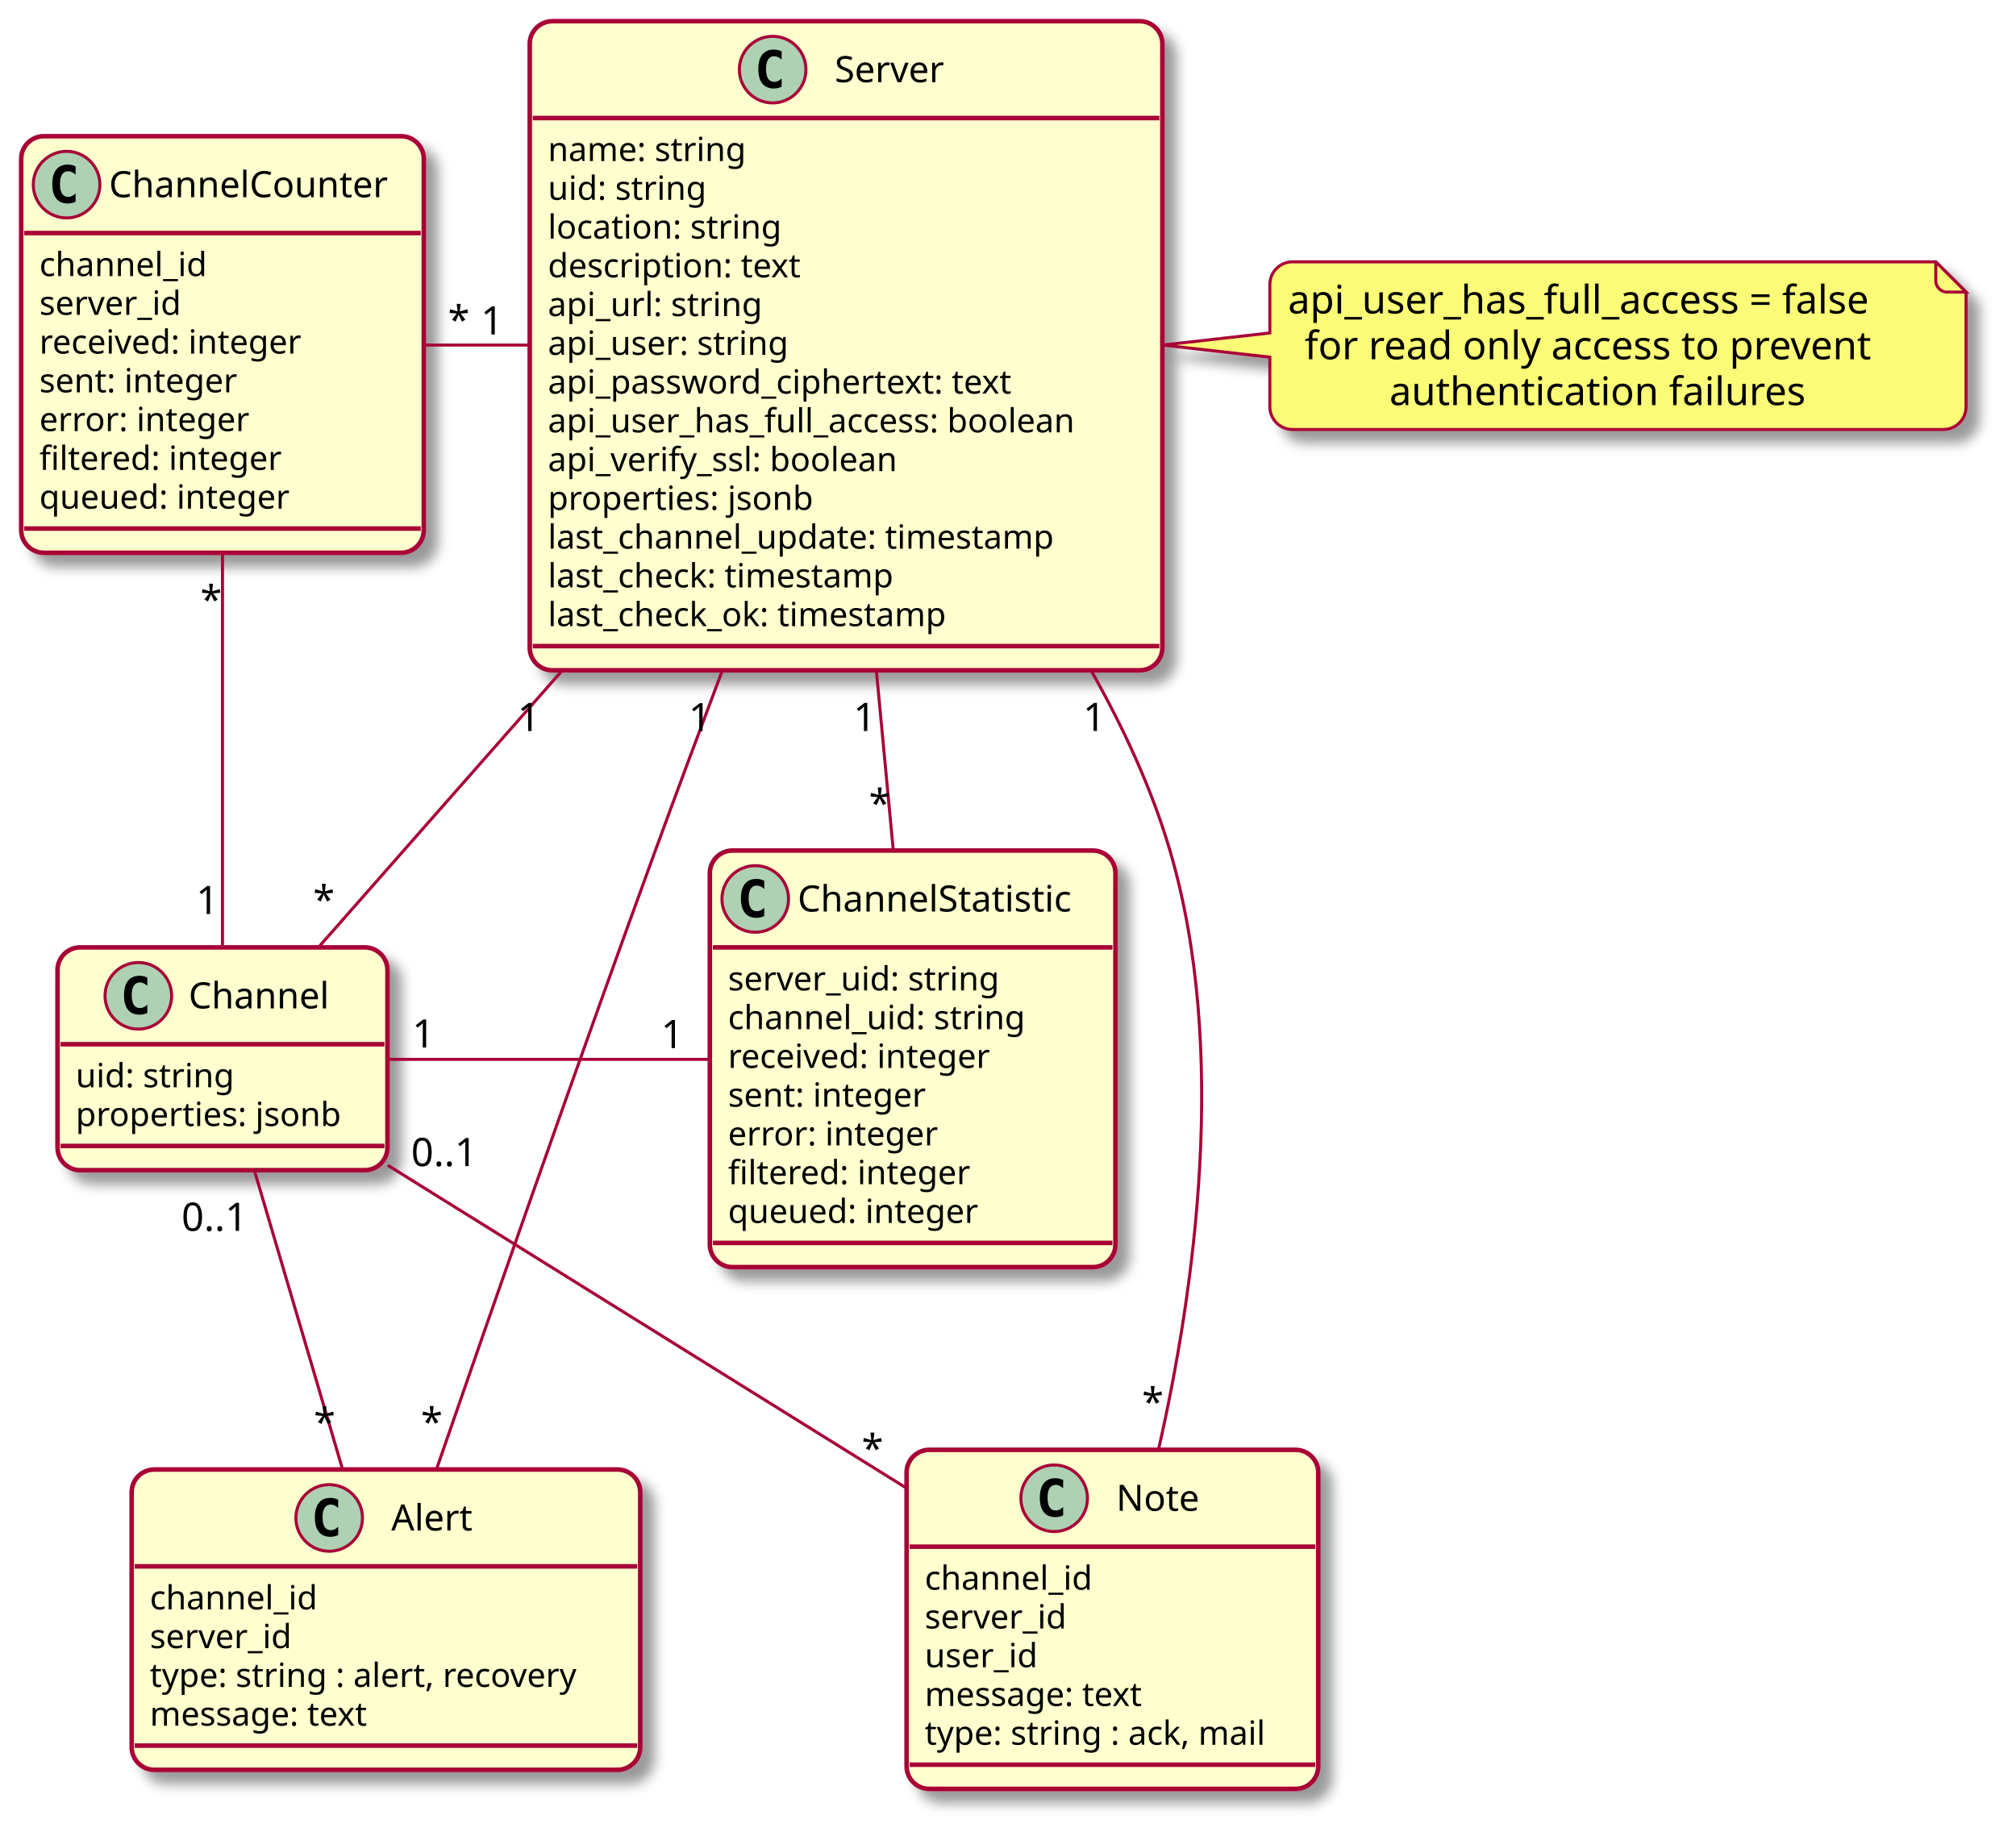
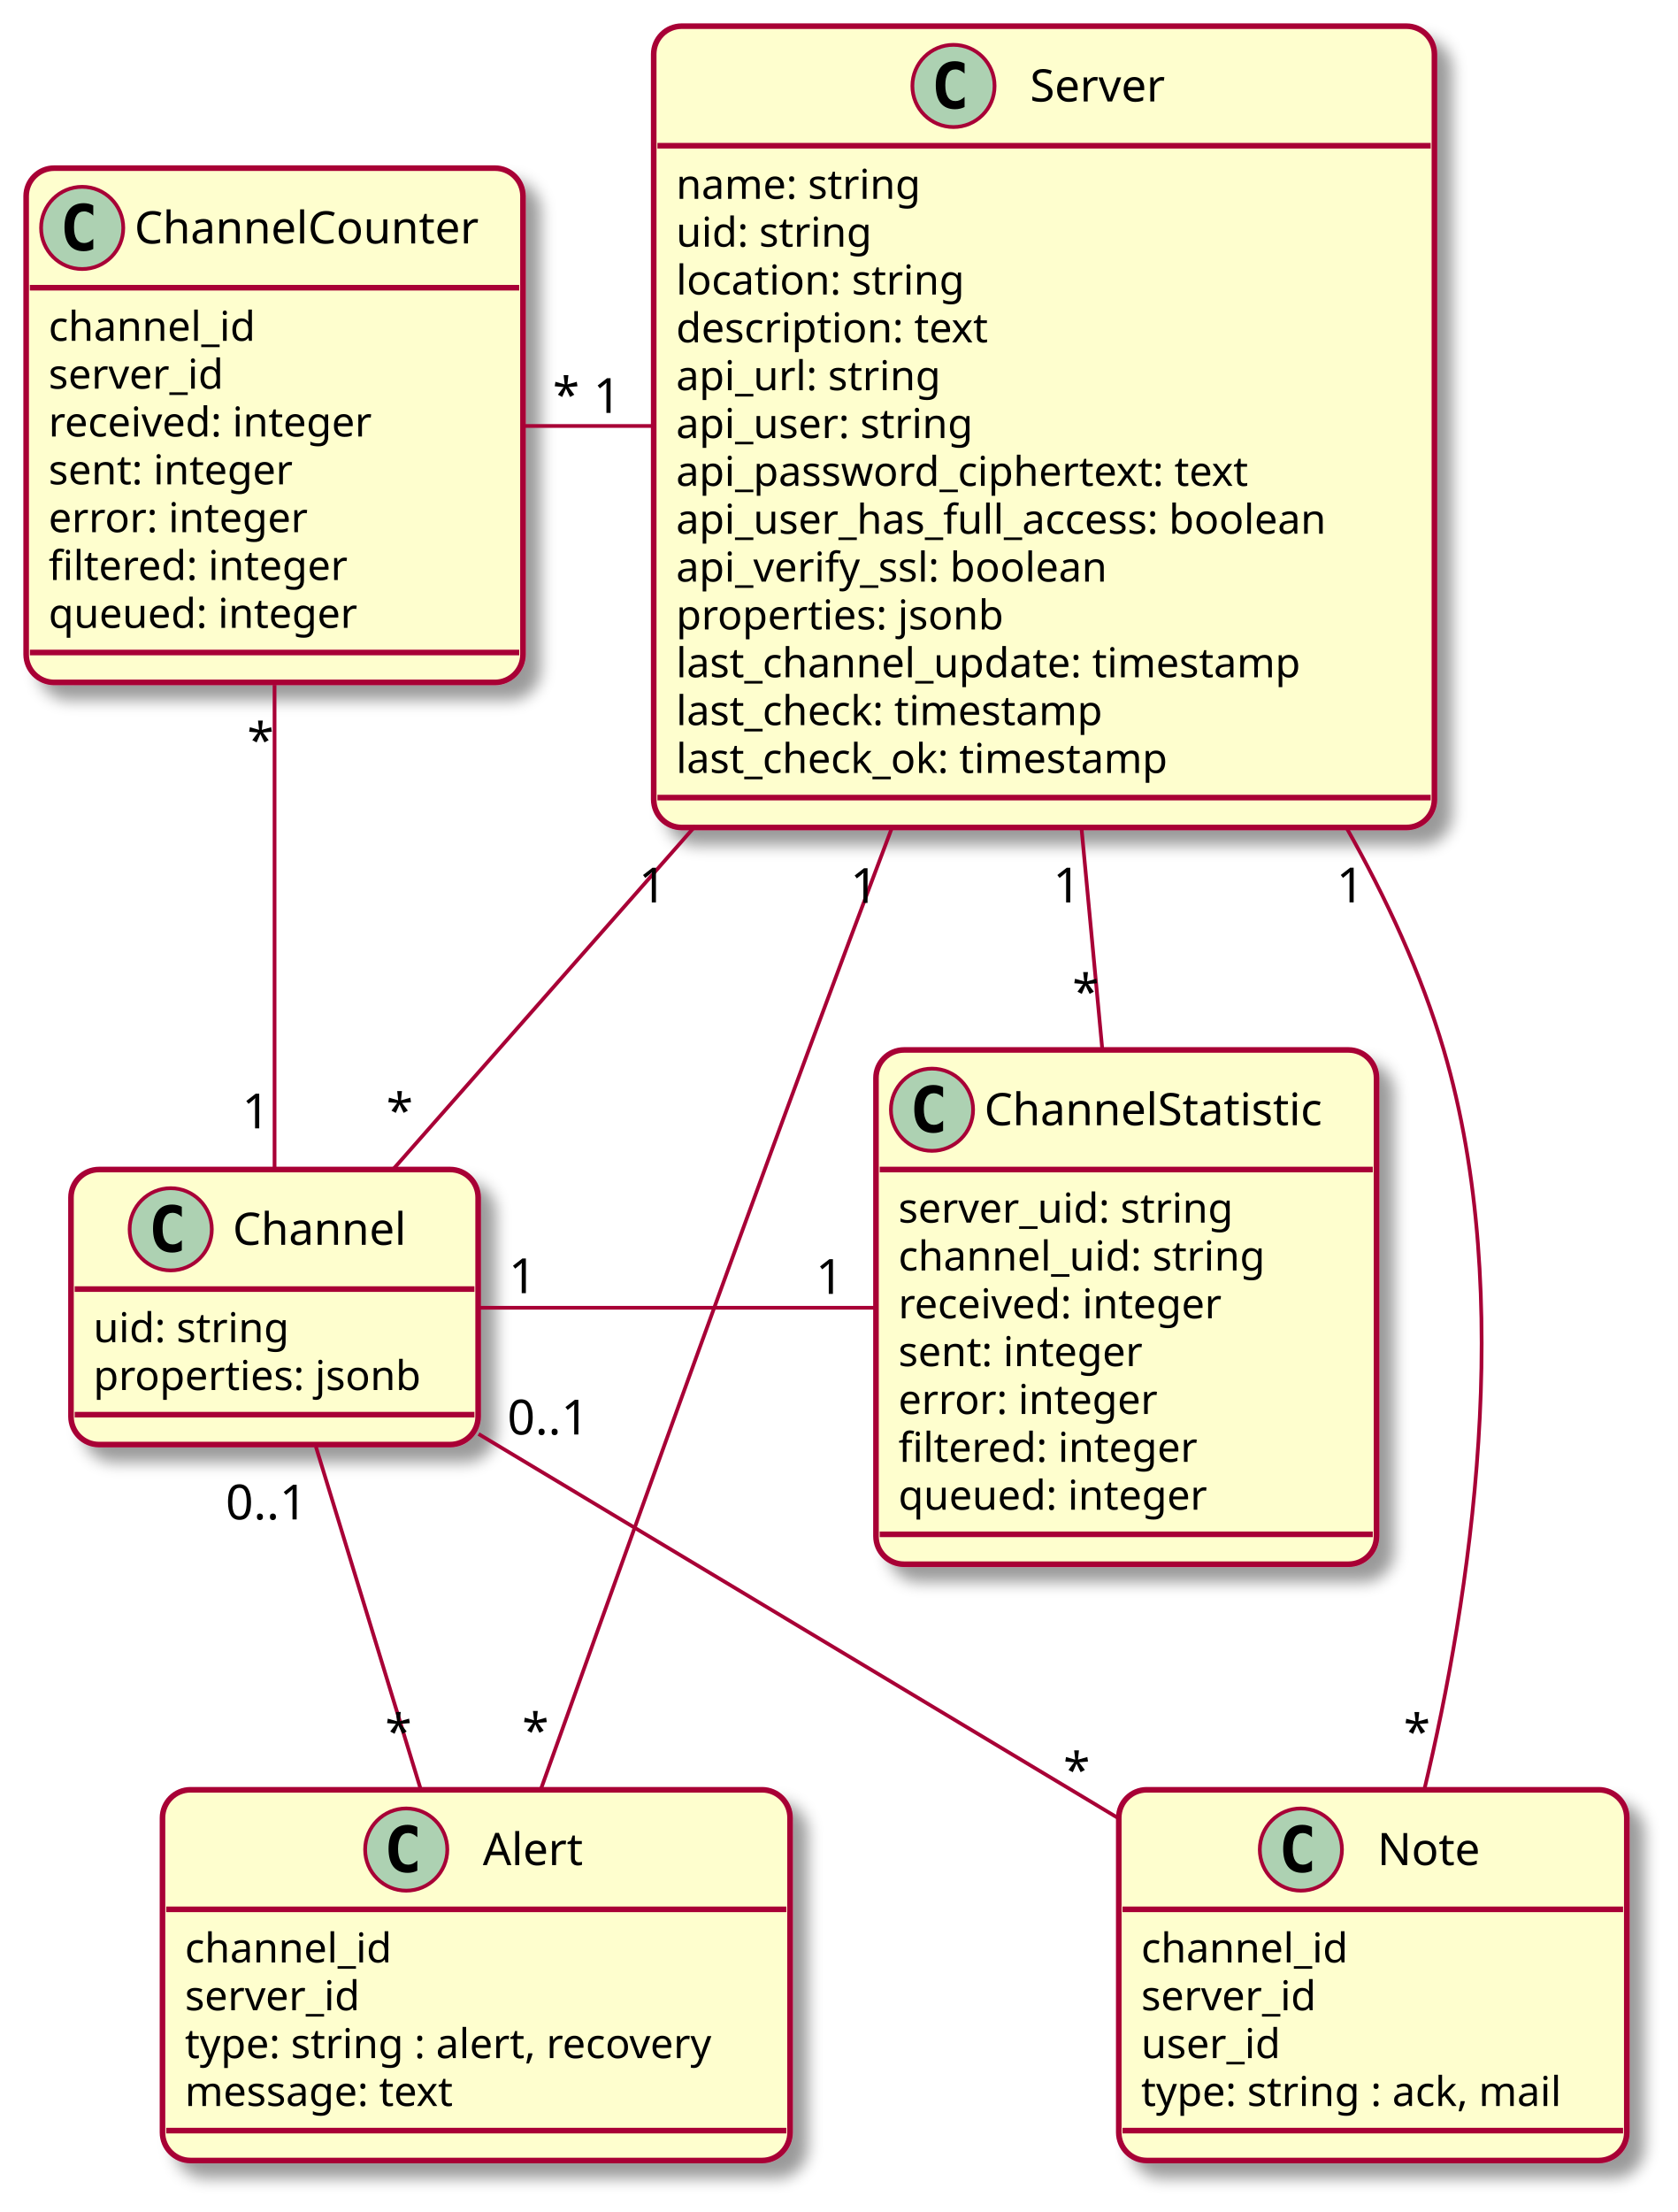
- <svg xmlns="http://www.w3.org/2000/svg" contentScriptType="application/ecmascript" contentStyleType="text/css" height="605px" preserveAspectRatio="none" style="width:666px;height:605px;background:#FFFFFF;" version="1.1" viewBox="0 0 666 605" width="666px" zoomAndPan="magnify">
+ <svg xmlns="http://www.w3.org/2000/svg" contentScriptType="application/ecmascript" contentStyleType="text/css" height="592px" preserveAspectRatio="none" style="width:449px;height:592px;background:#FFFFFF;" version="1.1" viewBox="0 0 449 592" width="449px" zoomAndPan="magnify">
  <defs>
-     <filter height="300%" id="f7krjicmjsrvx" width="300%" x="-1" y="-1">
+     <filter height="300%" id="fnaia43m2kgz9" width="300%" x="-1" y="-1">
      <feGaussianBlur result="blurOut" stdDeviation="2.0" />
      <feColorMatrix in="blurOut" result="blurOut2" type="matrix" values="0 0 0 0 0 0 0 0 0 0 0 0 0 0 0 0 0 0 .4 0" />
      <feOffset dx="4.0" dy="4.0" in="blurOut2" result="blurOut3" />
      <feBlend in="SourceGraphic" in2="blurOut3" mode="normal" />
    </filter>
  </defs>
  <g>
-     <rect codeLine="5" fill="#FEFECE" filter="url(#f7krjicmjsrvx)" height="214.461" id="Server" rx="7.5" ry="7.5" style="stroke:#A80036;stroke-width:1.5;" width="209" x="175" y="7" />
+     <rect codeLine="5" fill="#FEFECE" filter="url(#fnaia43m2kgz9)" height="214.461" id="Server" rx="7.5" ry="7.5" style="stroke:#A80036;stroke-width:1.5;" width="209" x="175" y="7" />
    <ellipse cx="255.25" cy="23" fill="#ADD1B2" rx="11" ry="11" style="stroke:#A80036;stroke-width:1.0;" />
    <path d="M258.219,28.641 Q257.641,28.938 257,29.078 Q256.359,29.234 255.656,29.234 Q253.156,29.234 251.828,27.594 Q250.516,25.938 250.516,22.812 Q250.516,19.688 251.828,18.031 Q253.156,16.375 255.656,16.375 Q256.359,16.375 257,16.531 Q257.656,16.688 258.219,16.984 L258.219,19.703 Q257.594,19.125 257,18.859 Q256.406,18.578 255.781,18.578 Q254.438,18.578 253.75,19.656 Q253.062,20.719 253.062,22.812 Q253.062,24.906 253.75,25.984 Q254.438,27.047 255.781,27.047 Q256.406,27.047 257,26.781 Q257.594,26.5 258.219,25.922 L258.219,28.641 Z " fill="#000000" />
    <text fill="#000000" font-family="sans-serif" font-size="12" lengthAdjust="spacing" textLength="40" x="275.75" y="27.154">Server</text>
    <line style="stroke:#A80036;stroke-width:1.5;" x1="176" x2="383" y1="39" y2="39" />
    <text fill="#000000" font-family="sans-serif" font-size="11" lengthAdjust="spacing" textLength="72" x="181" y="53.21">name: string</text>
    <text fill="#000000" font-family="sans-serif" font-size="11" lengthAdjust="spacing" textLength="57" x="181" y="66.015">uid: string</text>
    <text fill="#000000" font-family="sans-serif" font-size="11" lengthAdjust="spacing" textLength="84" x="181" y="78.82">location: string</text>
    <text fill="#000000" font-family="sans-serif" font-size="11" lengthAdjust="spacing" textLength="91" x="181" y="91.624">description: text</text>
    <text fill="#000000" font-family="sans-serif" font-size="11" lengthAdjust="spacing" textLength="78" x="181" y="104.429">api_url: string</text>
    <text fill="#000000" font-family="sans-serif" font-size="11" lengthAdjust="spacing" textLength="89" x="181" y="117.234">api_user: string</text>
    <text fill="#000000" font-family="sans-serif" font-size="11" lengthAdjust="spacing" textLength="169" x="181" y="130.039">api_password_ciphertext: text</text>
    <text fill="#000000" font-family="sans-serif" font-size="11" lengthAdjust="spacing" textLength="197" x="181" y="142.843">api_user_has_full_access: boolean</text>
    <text fill="#000000" font-family="sans-serif" font-size="11" lengthAdjust="spacing" textLength="129" x="181" y="155.648">api_verify_ssl: boolean</text>
    <text fill="#000000" font-family="sans-serif" font-size="11" lengthAdjust="spacing" textLength="97" x="181" y="168.453">properties: jsonb</text>
    <text fill="#000000" font-family="sans-serif" font-size="11" lengthAdjust="spacing" textLength="184" x="181" y="181.257">last_channel_update: timestamp</text>
    <text fill="#000000" font-family="sans-serif" font-size="11" lengthAdjust="spacing" textLength="127" x="181" y="194.062">last_check: timestamp</text>
    <text fill="#000000" font-family="sans-serif" font-size="11" lengthAdjust="spacing" textLength="146" x="181" y="206.867">last_check_ok: timestamp</text>
    <line style="stroke:#A80036;stroke-width:1.5;" x1="176" x2="383" y1="213.461" y2="213.461" />
-     <path d="M419.5,94 L419.5,110 L384.09,114 L419.5,118 L419.5,134.398 A7.5,7.5 0 0 0 427,141.898 L642,141.898 A7.5,7.5 0 0 0 649.5,134.398 L649.5,96.5 L639.5,86.5 L427,86.5 A7.5,7.5 0 0 0 419.5,94 " fill="#FBFB77" filter="url(#f7krjicmjsrvx)" style="stroke:#A80036;stroke-width:1.0;" />
-     <path d="M639.5,86.5 L639.5,92.75 A3.75,3.75 0 0 0 643.25,96.5 L649.5,96.5 L639.5,86.5 " fill="#FBFB77" style="stroke:#A80036;stroke-width:1.0;" />
-     <text fill="#000000" font-family="sans-serif" font-size="13" lengthAdjust="spacing" textLength="209" x="425.5" y="103.567">api_user_has_full_access = false</text>
-     <text fill="#000000" font-family="sans-serif" font-size="13" lengthAdjust="spacing" textLength="198" x="431" y="118.7">for read only access to prevent</text>
-     <text fill="#000000" font-family="sans-serif" font-size="13" lengthAdjust="spacing" textLength="142" x="459" y="133.833">authentication failures</text>
-     <rect codeLine="26" fill="#FEFECE" filter="url(#f7krjicmjsrvx)" height="73.609" id="Channel" rx="7.5" ry="7.5" style="stroke:#A80036;stroke-width:1.5;" width="109" x="19" y="313" />
+     <rect codeLine="21" fill="#FEFECE" filter="url(#fnaia43m2kgz9)" height="73.609" id="Channel" rx="7.5" ry="7.5" style="stroke:#A80036;stroke-width:1.5;" width="109" x="19" y="313" />
    <ellipse cx="45.7" cy="329" fill="#ADD1B2" rx="11" ry="11" style="stroke:#A80036;stroke-width:1.0;" />
    <path d="M48.669,334.641 Q48.091,334.938 47.45,335.078 Q46.809,335.234 46.106,335.234 Q43.606,335.234 42.278,333.594 Q40.966,331.938 40.966,328.812 Q40.966,325.688 42.278,324.031 Q43.606,322.375 46.106,322.375 Q46.809,322.375 47.45,322.531 Q48.106,322.688 48.669,322.984 L48.669,325.703 Q48.044,325.125 47.45,324.859 Q46.856,324.578 46.231,324.578 Q44.888,324.578 44.2,325.656 Q43.513,326.719 43.513,328.812 Q43.513,330.906 44.2,331.984 Q44.888,333.047 46.231,333.047 Q46.856,333.047 47.45,332.781 Q48.044,332.5 48.669,331.922 L48.669,334.641 Z " fill="#000000" />
    <text fill="#000000" font-family="sans-serif" font-size="12" lengthAdjust="spacing" textLength="51" x="62.3" y="333.154">Channel</text>
    <line style="stroke:#A80036;stroke-width:1.5;" x1="20" x2="127" y1="345" y2="345" />
    <text fill="#000000" font-family="sans-serif" font-size="11" lengthAdjust="spacing" textLength="57" x="25" y="359.21">uid: string</text>
    <text fill="#000000" font-family="sans-serif" font-size="11" lengthAdjust="spacing" textLength="97" x="25" y="372.015">properties: jsonb</text>
    <line style="stroke:#A80036;stroke-width:1.5;" x1="20" x2="127" y1="378.609" y2="378.609" />
-     <rect codeLine="31" fill="#FEFECE" filter="url(#f7krjicmjsrvx)" height="137.633" id="ChannelStatistic" rx="7.5" ry="7.5" style="stroke:#A80036;stroke-width:1.5;" width="134" x="234.5" y="281" />
+     <rect codeLine="26" fill="#FEFECE" filter="url(#fnaia43m2kgz9)" height="137.633" id="ChannelStatistic" rx="7.5" ry="7.5" style="stroke:#A80036;stroke-width:1.5;" width="134" x="234.5" y="281" />
    <ellipse cx="249.5" cy="297" fill="#ADD1B2" rx="11" ry="11" style="stroke:#A80036;stroke-width:1.0;" />
    <path d="M252.469,302.641 Q251.891,302.938 251.25,303.078 Q250.609,303.234 249.906,303.234 Q247.406,303.234 246.078,301.594 Q244.766,299.938 244.766,296.812 Q244.766,293.688 246.078,292.031 Q247.406,290.375 249.906,290.375 Q250.609,290.375 251.25,290.531 Q251.906,290.688 252.469,290.984 L252.469,293.703 Q251.844,293.125 251.25,292.859 Q250.656,292.578 250.031,292.578 Q248.688,292.578 248,293.656 Q247.312,294.719 247.312,296.812 Q247.312,298.906 248,299.984 Q248.688,301.047 250.031,301.047 Q250.656,301.047 251.25,300.781 Q251.844,300.5 252.469,299.922 L252.469,302.641 Z " fill="#000000" />
    <text fill="#000000" font-family="sans-serif" font-size="12" lengthAdjust="spacing" textLength="102" x="263.5" y="301.154">ChannelStatistic</text>
    <line style="stroke:#A80036;stroke-width:1.5;" x1="235.5" x2="367.5" y1="313" y2="313" />
    <text fill="#000000" font-family="sans-serif" font-size="11" lengthAdjust="spacing" textLength="100" x="240.5" y="327.21">server_uid: string</text>
    <text fill="#000000" font-family="sans-serif" font-size="11" lengthAdjust="spacing" textLength="107" x="240.5" y="340.015">channel_uid: string</text>
    <text fill="#000000" font-family="sans-serif" font-size="11" lengthAdjust="spacing" textLength="95" x="240.5" y="352.82">received: integer</text>
    <text fill="#000000" font-family="sans-serif" font-size="11" lengthAdjust="spacing" textLength="72" x="240.5" y="365.625">sent: integer</text>
    <text fill="#000000" font-family="sans-serif" font-size="11" lengthAdjust="spacing" textLength="76" x="240.5" y="378.429">error: integer</text>
    <text fill="#000000" font-family="sans-serif" font-size="11" lengthAdjust="spacing" textLength="87" x="240.5" y="391.234">filtered: integer</text>
    <text fill="#000000" font-family="sans-serif" font-size="11" lengthAdjust="spacing" textLength="89" x="240.5" y="404.039">queued: integer</text>
    <line style="stroke:#A80036;stroke-width:1.5;" x1="235.5" x2="367.5" y1="410.633" y2="410.633" />
-     <rect codeLine="41" fill="#FEFECE" filter="url(#f7krjicmjsrvx)" height="137.633" id="ChannelCounter" rx="7.5" ry="7.5" style="stroke:#A80036;stroke-width:1.5;" width="133" x="7" y="45" />
+     <rect codeLine="36" fill="#FEFECE" filter="url(#fnaia43m2kgz9)" height="137.633" id="ChannelCounter" rx="7.5" ry="7.5" style="stroke:#A80036;stroke-width:1.5;" width="133" x="7" y="45" />
    <ellipse cx="22" cy="61" fill="#ADD1B2" rx="11" ry="11" style="stroke:#A80036;stroke-width:1.0;" />
    <path d="M24.969,66.641 Q24.391,66.938 23.75,67.078 Q23.109,67.234 22.406,67.234 Q19.906,67.234 18.578,65.594 Q17.266,63.938 17.266,60.812 Q17.266,57.688 18.578,56.031 Q19.906,54.375 22.406,54.375 Q23.109,54.375 23.75,54.531 Q24.406,54.688 24.969,54.984 L24.969,57.703 Q24.344,57.125 23.75,56.859 Q23.156,56.578 22.531,56.578 Q21.188,56.578 20.5,57.656 Q19.812,58.719 19.812,60.812 Q19.812,62.906 20.5,63.984 Q21.188,65.047 22.531,65.047 Q23.156,65.047 23.75,64.781 Q24.344,64.5 24.969,63.922 L24.969,66.641 Z " fill="#000000" />
    <text fill="#000000" font-family="sans-serif" font-size="12" lengthAdjust="spacing" textLength="101" x="36" y="65.154">ChannelCounter</text>
    <line style="stroke:#A80036;stroke-width:1.5;" x1="8" x2="139" y1="77" y2="77" />
    <text fill="#000000" font-family="sans-serif" font-size="11" lengthAdjust="spacing" textLength="60" x="13" y="91.21">channel_id</text>
    <text fill="#000000" font-family="sans-serif" font-size="11" lengthAdjust="spacing" textLength="53" x="13" y="104.015">server_id</text>
    <text fill="#000000" font-family="sans-serif" font-size="11" lengthAdjust="spacing" textLength="95" x="13" y="116.82">received: integer</text>
    <text fill="#000000" font-family="sans-serif" font-size="11" lengthAdjust="spacing" textLength="72" x="13" y="129.625">sent: integer</text>
    <text fill="#000000" font-family="sans-serif" font-size="11" lengthAdjust="spacing" textLength="76" x="13" y="142.429">error: integer</text>
    <text fill="#000000" font-family="sans-serif" font-size="11" lengthAdjust="spacing" textLength="87" x="13" y="155.234">filtered: integer</text>
    <text fill="#000000" font-family="sans-serif" font-size="11" lengthAdjust="spacing" textLength="89" x="13" y="168.039">queued: integer</text>
    <line style="stroke:#A80036;stroke-width:1.5;" x1="8" x2="139" y1="174.633" y2="174.633" />
-     <rect codeLine="51" fill="#FEFECE" filter="url(#f7krjicmjsrvx)" height="99.219" id="Alert" rx="7.5" ry="7.5" style="stroke:#A80036;stroke-width:1.5;" width="168" x="43.5" y="485.5" />
-     <ellipse cx="108.75" cy="501.5" fill="#ADD1B2" rx="11" ry="11" style="stroke:#A80036;stroke-width:1.0;" />
-     <path d="M111.719,507.141 Q111.141,507.438 110.5,507.578 Q109.859,507.734 109.156,507.734 Q106.656,507.734 105.328,506.094 Q104.016,504.438 104.016,501.312 Q104.016,498.188 105.328,496.531 Q106.656,494.875 109.156,494.875 Q109.859,494.875 110.5,495.031 Q111.156,495.188 111.719,495.484 L111.719,498.203 Q111.094,497.625 110.5,497.359 Q109.906,497.078 109.281,497.078 Q107.938,497.078 107.25,498.156 Q106.562,499.219 106.562,501.312 Q106.562,503.406 107.25,504.484 Q107.938,505.547 109.281,505.547 Q109.906,505.547 110.5,505.281 Q111.094,505 111.719,504.422 L111.719,507.141 Z " fill="#000000" />
-     <text fill="#000000" font-family="sans-serif" font-size="12" lengthAdjust="spacing" textLength="29" x="129.25" y="505.654">Alert</text>
-     <line style="stroke:#A80036;stroke-width:1.5;" x1="44.5" x2="210.5" y1="517.5" y2="517.5" />
-     <text fill="#000000" font-family="sans-serif" font-size="11" lengthAdjust="spacing" textLength="60" x="49.5" y="531.71">channel_id</text>
-     <text fill="#000000" font-family="sans-serif" font-size="11" lengthAdjust="spacing" textLength="53" x="49.5" y="544.515">server_id</text>
-     <text fill="#000000" font-family="sans-serif" font-size="11" lengthAdjust="spacing" textLength="156" x="49.5" y="557.32">type: string : alert, recovery</text>
-     <text fill="#000000" font-family="sans-serif" font-size="11" lengthAdjust="spacing" textLength="81" x="49.5" y="570.125">message: text</text>
-     <line style="stroke:#A80036;stroke-width:1.5;" x1="44.5" x2="210.5" y1="576.719" y2="576.719" />
-     <rect codeLine="58" fill="#FEFECE" filter="url(#f7krjicmjsrvx)" height="112.023" id="Note" rx="7.5" ry="7.5" style="stroke:#A80036;stroke-width:1.5;" width="136" x="299.5" y="479" />
+     <rect codeLine="46" fill="#FEFECE" filter="url(#fnaia43m2kgz9)" height="99.219" id="Alert" rx="7.5" ry="7.5" style="stroke:#A80036;stroke-width:1.5;" width="168" x="43.5" y="479" />
+     <ellipse cx="108.75" cy="495" fill="#ADD1B2" rx="11" ry="11" style="stroke:#A80036;stroke-width:1.0;" />
+     <path d="M111.719,500.641 Q111.141,500.938 110.5,501.078 Q109.859,501.234 109.156,501.234 Q106.656,501.234 105.328,499.594 Q104.016,497.938 104.016,494.812 Q104.016,491.688 105.328,490.031 Q106.656,488.375 109.156,488.375 Q109.859,488.375 110.5,488.531 Q111.156,488.688 111.719,488.984 L111.719,491.703 Q111.094,491.125 110.5,490.859 Q109.906,490.578 109.281,490.578 Q107.938,490.578 107.25,491.656 Q106.562,492.719 106.562,494.812 Q106.562,496.906 107.25,497.984 Q107.938,499.047 109.281,499.047 Q109.906,499.047 110.5,498.781 Q111.094,498.5 111.719,497.922 L111.719,500.641 Z " fill="#000000" />
+     <text fill="#000000" font-family="sans-serif" font-size="12" lengthAdjust="spacing" textLength="29" x="129.25" y="499.154">Alert</text>
+     <line style="stroke:#A80036;stroke-width:1.5;" x1="44.5" x2="210.5" y1="511" y2="511" />
+     <text fill="#000000" font-family="sans-serif" font-size="11" lengthAdjust="spacing" textLength="60" x="49.5" y="525.21">channel_id</text>
+     <text fill="#000000" font-family="sans-serif" font-size="11" lengthAdjust="spacing" textLength="53" x="49.5" y="538.015">server_id</text>
+     <text fill="#000000" font-family="sans-serif" font-size="11" lengthAdjust="spacing" textLength="156" x="49.5" y="550.82">type: string : alert, recovery</text>
+     <text fill="#000000" font-family="sans-serif" font-size="11" lengthAdjust="spacing" textLength="81" x="49.5" y="563.625">message: text</text>
+     <line style="stroke:#A80036;stroke-width:1.5;" x1="44.5" x2="210.5" y1="570.219" y2="570.219" />
+     <rect codeLine="53" fill="#FEFECE" filter="url(#fnaia43m2kgz9)" height="99.219" id="Note" rx="7.5" ry="7.5" style="stroke:#A80036;stroke-width:1.5;" width="136" x="299.5" y="479" />
    <ellipse cx="348.25" cy="495" fill="#ADD1B2" rx="11" ry="11" style="stroke:#A80036;stroke-width:1.0;" />
    <path d="M351.219,500.641 Q350.641,500.938 350,501.078 Q349.359,501.234 348.656,501.234 Q346.156,501.234 344.828,499.594 Q343.516,497.938 343.516,494.812 Q343.516,491.688 344.828,490.031 Q346.156,488.375 348.656,488.375 Q349.359,488.375 350,488.531 Q350.656,488.688 351.219,488.984 L351.219,491.703 Q350.594,491.125 350,490.859 Q349.406,490.578 348.781,490.578 Q347.438,490.578 346.75,491.656 Q346.062,492.719 346.062,494.812 Q346.062,496.906 346.75,497.984 Q347.438,499.047 348.781,499.047 Q349.406,499.047 350,498.781 Q350.594,498.5 351.219,497.922 L351.219,500.641 Z " fill="#000000" />
    <text fill="#000000" font-family="sans-serif" font-size="12" lengthAdjust="spacing" textLength="30" x="368.75" y="499.154">Note</text>
    <line style="stroke:#A80036;stroke-width:1.5;" x1="300.5" x2="434.5" y1="511" y2="511" />
    <text fill="#000000" font-family="sans-serif" font-size="11" lengthAdjust="spacing" textLength="60" x="305.5" y="525.21">channel_id</text>
    <text fill="#000000" font-family="sans-serif" font-size="11" lengthAdjust="spacing" textLength="53" x="305.5" y="538.015">server_id</text>
    <text fill="#000000" font-family="sans-serif" font-size="11" lengthAdjust="spacing" textLength="42" x="305.5" y="550.82">user_id</text>
-     <text fill="#000000" font-family="sans-serif" font-size="11" lengthAdjust="spacing" textLength="81" x="305.5" y="563.625">message: text</text>
-     <text fill="#000000" font-family="sans-serif" font-size="11" lengthAdjust="spacing" textLength="124" x="305.5" y="576.429">type: string : ack, mail</text>
-     <line style="stroke:#A80036;stroke-width:1.5;" x1="300.5" x2="434.5" y1="583.023" y2="583.023" />
-     <path codeLine="66" d="M186.14,221.05 C157.08,254.06 126.99,288.24 105.22,312.97 " fill="none" id="Server-Channel" style="stroke:#A80036;stroke-width:1.0;" />
+     <text fill="#000000" font-family="sans-serif" font-size="11" lengthAdjust="spacing" textLength="124" x="305.5" y="563.625">type: string : ack, mail</text>
+     <line style="stroke:#A80036;stroke-width:1.5;" x1="300.5" x2="434.5" y1="570.219" y2="570.219" />
+     <path codeLine="60" d="M186.14,221.05 C157.08,254.06 126.99,288.24 105.22,312.97 " fill="none" id="Server-Channel" style="stroke:#A80036;stroke-width:1.0;" />
    <text fill="#000000" font-family="sans-serif" font-size="13" lengthAdjust="spacing" textLength="8" x="170.99" y="241.517">1</text>
    <text fill="#000000" font-family="sans-serif" font-size="13" lengthAdjust="spacing" textLength="7" x="103.423" y="301.875">*</text>
-     <path codeLine="67" d="M289.47,221.05 C291.38,241.36 293.33,262.12 295.09,280.85 " fill="none" id="Server-ChannelStatistic" style="stroke:#A80036;stroke-width:1.0;" />
+     <path codeLine="61" d="M289.47,221.05 C291.38,241.36 293.33,262.12 295.09,280.85 " fill="none" id="Server-ChannelStatistic" style="stroke:#A80036;stroke-width:1.0;" />
    <text fill="#000000" font-family="sans-serif" font-size="13" lengthAdjust="spacing" textLength="8" x="281.908" y="241.517">1</text>
    <text fill="#000000" font-family="sans-serif" font-size="13" lengthAdjust="spacing" textLength="7" x="287.068" y="270.038">*</text>
-     <path codeLine="68" d="M128.27,350 C163.57,350 198.87,350 234.17,350 " fill="none" id="Channel-ChannelStatistic" style="stroke:#A80036;stroke-width:1.0;" />
+     <path codeLine="62" d="M128.27,350 C163.57,350 198.87,350 234.17,350 " fill="none" id="Channel-ChannelStatistic" style="stroke:#A80036;stroke-width:1.0;" />
    <text fill="#000000" font-family="sans-serif" font-size="13" lengthAdjust="spacing" textLength="8" x="136.167" y="346.094">1</text>
    <text fill="#000000" font-family="sans-serif" font-size="13" lengthAdjust="spacing" textLength="8" x="218.368" y="346.274">1</text>
-     <path codeLine="69" d="M140.29,114 C151.8,114 163.31,114 174.82,114 " fill="none" id="ChannelCounter-Server" style="stroke:#A80036;stroke-width:1.0;" />
+     <path codeLine="63" d="M140.29,114 C151.8,114 163.31,114 174.82,114 " fill="none" id="ChannelCounter-Server" style="stroke:#A80036;stroke-width:1.0;" />
    <text fill="#000000" font-family="sans-serif" font-size="13" lengthAdjust="spacing" textLength="7" x="147.978" y="110.274">*</text>
    <text fill="#000000" font-family="sans-serif" font-size="13" lengthAdjust="spacing" textLength="8" x="158.839" y="110.504">1</text>
-     <path codeLine="70" d="M73.5,183.31 C73.5,225.67 73.5,278.39 73.5,312.83 " fill="none" id="ChannelCounter-Channel" style="stroke:#A80036;stroke-width:1.0;" />
+     <path codeLine="64" d="M73.5,183.31 C73.5,225.67 73.5,278.39 73.5,312.83 " fill="none" id="ChannelCounter-Channel" style="stroke:#A80036;stroke-width:1.0;" />
    <text fill="#000000" font-family="sans-serif" font-size="13" lengthAdjust="spacing" textLength="7" x="66.166" y="202.722">*</text>
    <text fill="#000000" font-family="sans-serif" font-size="13" lengthAdjust="spacing" textLength="8" x="64.787" y="301.987">1</text>
-     <path codeLine="71" d="M238.78,221.12 C231.29,240.99 223.59,261.6 216.5,281 C190.6,351.84 161.84,434.34 144.21,485.37 " fill="none" id="Server-Alert" style="stroke:#A80036;stroke-width:1.0;" />
-     <text fill="#000000" font-family="sans-serif" font-size="13" lengthAdjust="spacing" textLength="8" x="227.496" y="241.592">1</text>
-     <text fill="#000000" font-family="sans-serif" font-size="13" lengthAdjust="spacing" textLength="7" x="139.068" y="474.397">*</text>
-     <path codeLine="72" d="M84.17,387.15 C92.47,415.28 104.06,454.58 113.17,485.44 " fill="none" id="Channel-Alert" style="stroke:#A80036;stroke-width:1.0;" />
-     <text fill="#000000" font-family="sans-serif" font-size="13" lengthAdjust="spacing" textLength="24" x="59.95" y="406.655">0..1</text>
-     <text fill="#000000" font-family="sans-serif" font-size="13" lengthAdjust="spacing" textLength="7" x="103.663" y="474.477">*</text>
-     <path codeLine="73" d="M360.37,221.37 C371.13,240.35 380.5,260.61 386.5,281 C405.9,346.92 394.6,426.45 382.81,478.52 " fill="none" id="Server-Note" style="stroke:#A80036;stroke-width:1.0;" />
+     <path codeLine="65" d="M238.91,221.17 C231.4,241.03 223.67,261.63 216.5,281 C191.14,349.48 162.6,428.99 144.83,478.77 " fill="none" id="Server-Alert" style="stroke:#A80036;stroke-width:1.0;" />
+     <text fill="#000000" font-family="sans-serif" font-size="13" lengthAdjust="spacing" textLength="8" x="227.635" y="241.646">1</text>
+     <text fill="#000000" font-family="sans-serif" font-size="13" lengthAdjust="spacing" textLength="7" x="139.775" y="467.783">*</text>
+     <path codeLine="66" d="M84.56,387.14 C92.64,413.57 103.7,449.7 112.57,478.69 " fill="none" id="Channel-Alert" style="stroke:#A80036;stroke-width:1.0;" />
+     <text fill="#000000" font-family="sans-serif" font-size="13" lengthAdjust="spacing" textLength="24" x="60.404" y="406.644">0..1</text>
+     <text fill="#000000" font-family="sans-serif" font-size="13" lengthAdjust="spacing" textLength="7" x="103.094" y="468.05">*</text>
+     <path codeLine="67" d="M360.37,221.37 C371.13,240.35 380.5,260.61 386.5,281 C406.07,347.5 393.39,428.2 381.36,478.71 " fill="none" id="Server-Note" style="stroke:#A80036;stroke-width:1.0;" />
    <text fill="#000000" font-family="sans-serif" font-size="13" lengthAdjust="spacing" textLength="8" x="357.775" y="241.502">1</text>
-     <text fill="#000000" font-family="sans-serif" font-size="13" lengthAdjust="spacing" textLength="7" x="377.249" y="467.796">*</text>
-     <path codeLine="74" d="M128.11,384.99 C176.52,415.12 247.4,459.24 299.48,491.66 " fill="none" id="Channel-Note" style="stroke:#A80036;stroke-width:1.0;" />
-     <text fill="#000000" font-family="sans-serif" font-size="13" lengthAdjust="spacing" textLength="24" x="135.812" y="385.266">0..1</text>
-     <text fill="#000000" font-family="sans-serif" font-size="13" lengthAdjust="spacing" textLength="7" x="284.658" y="483.172">*</text>
+     <text fill="#000000" font-family="sans-serif" font-size="13" lengthAdjust="spacing" textLength="7" x="375.752" y="468.073">*</text>
+     <path codeLine="68" d="M128.11,383.78 C176.52,412.84 247.4,455.4 299.48,486.66 " fill="none" id="Channel-Note" style="stroke:#A80036;stroke-width:1.0;" />
+     <text fill="#000000" font-family="sans-serif" font-size="13" lengthAdjust="spacing" textLength="24" x="135.812" y="383.916">0..1</text>
+     <text fill="#000000" font-family="sans-serif" font-size="13" lengthAdjust="spacing" textLength="7" x="284.658" y="478.326">*</text>
  </g>
</svg>
